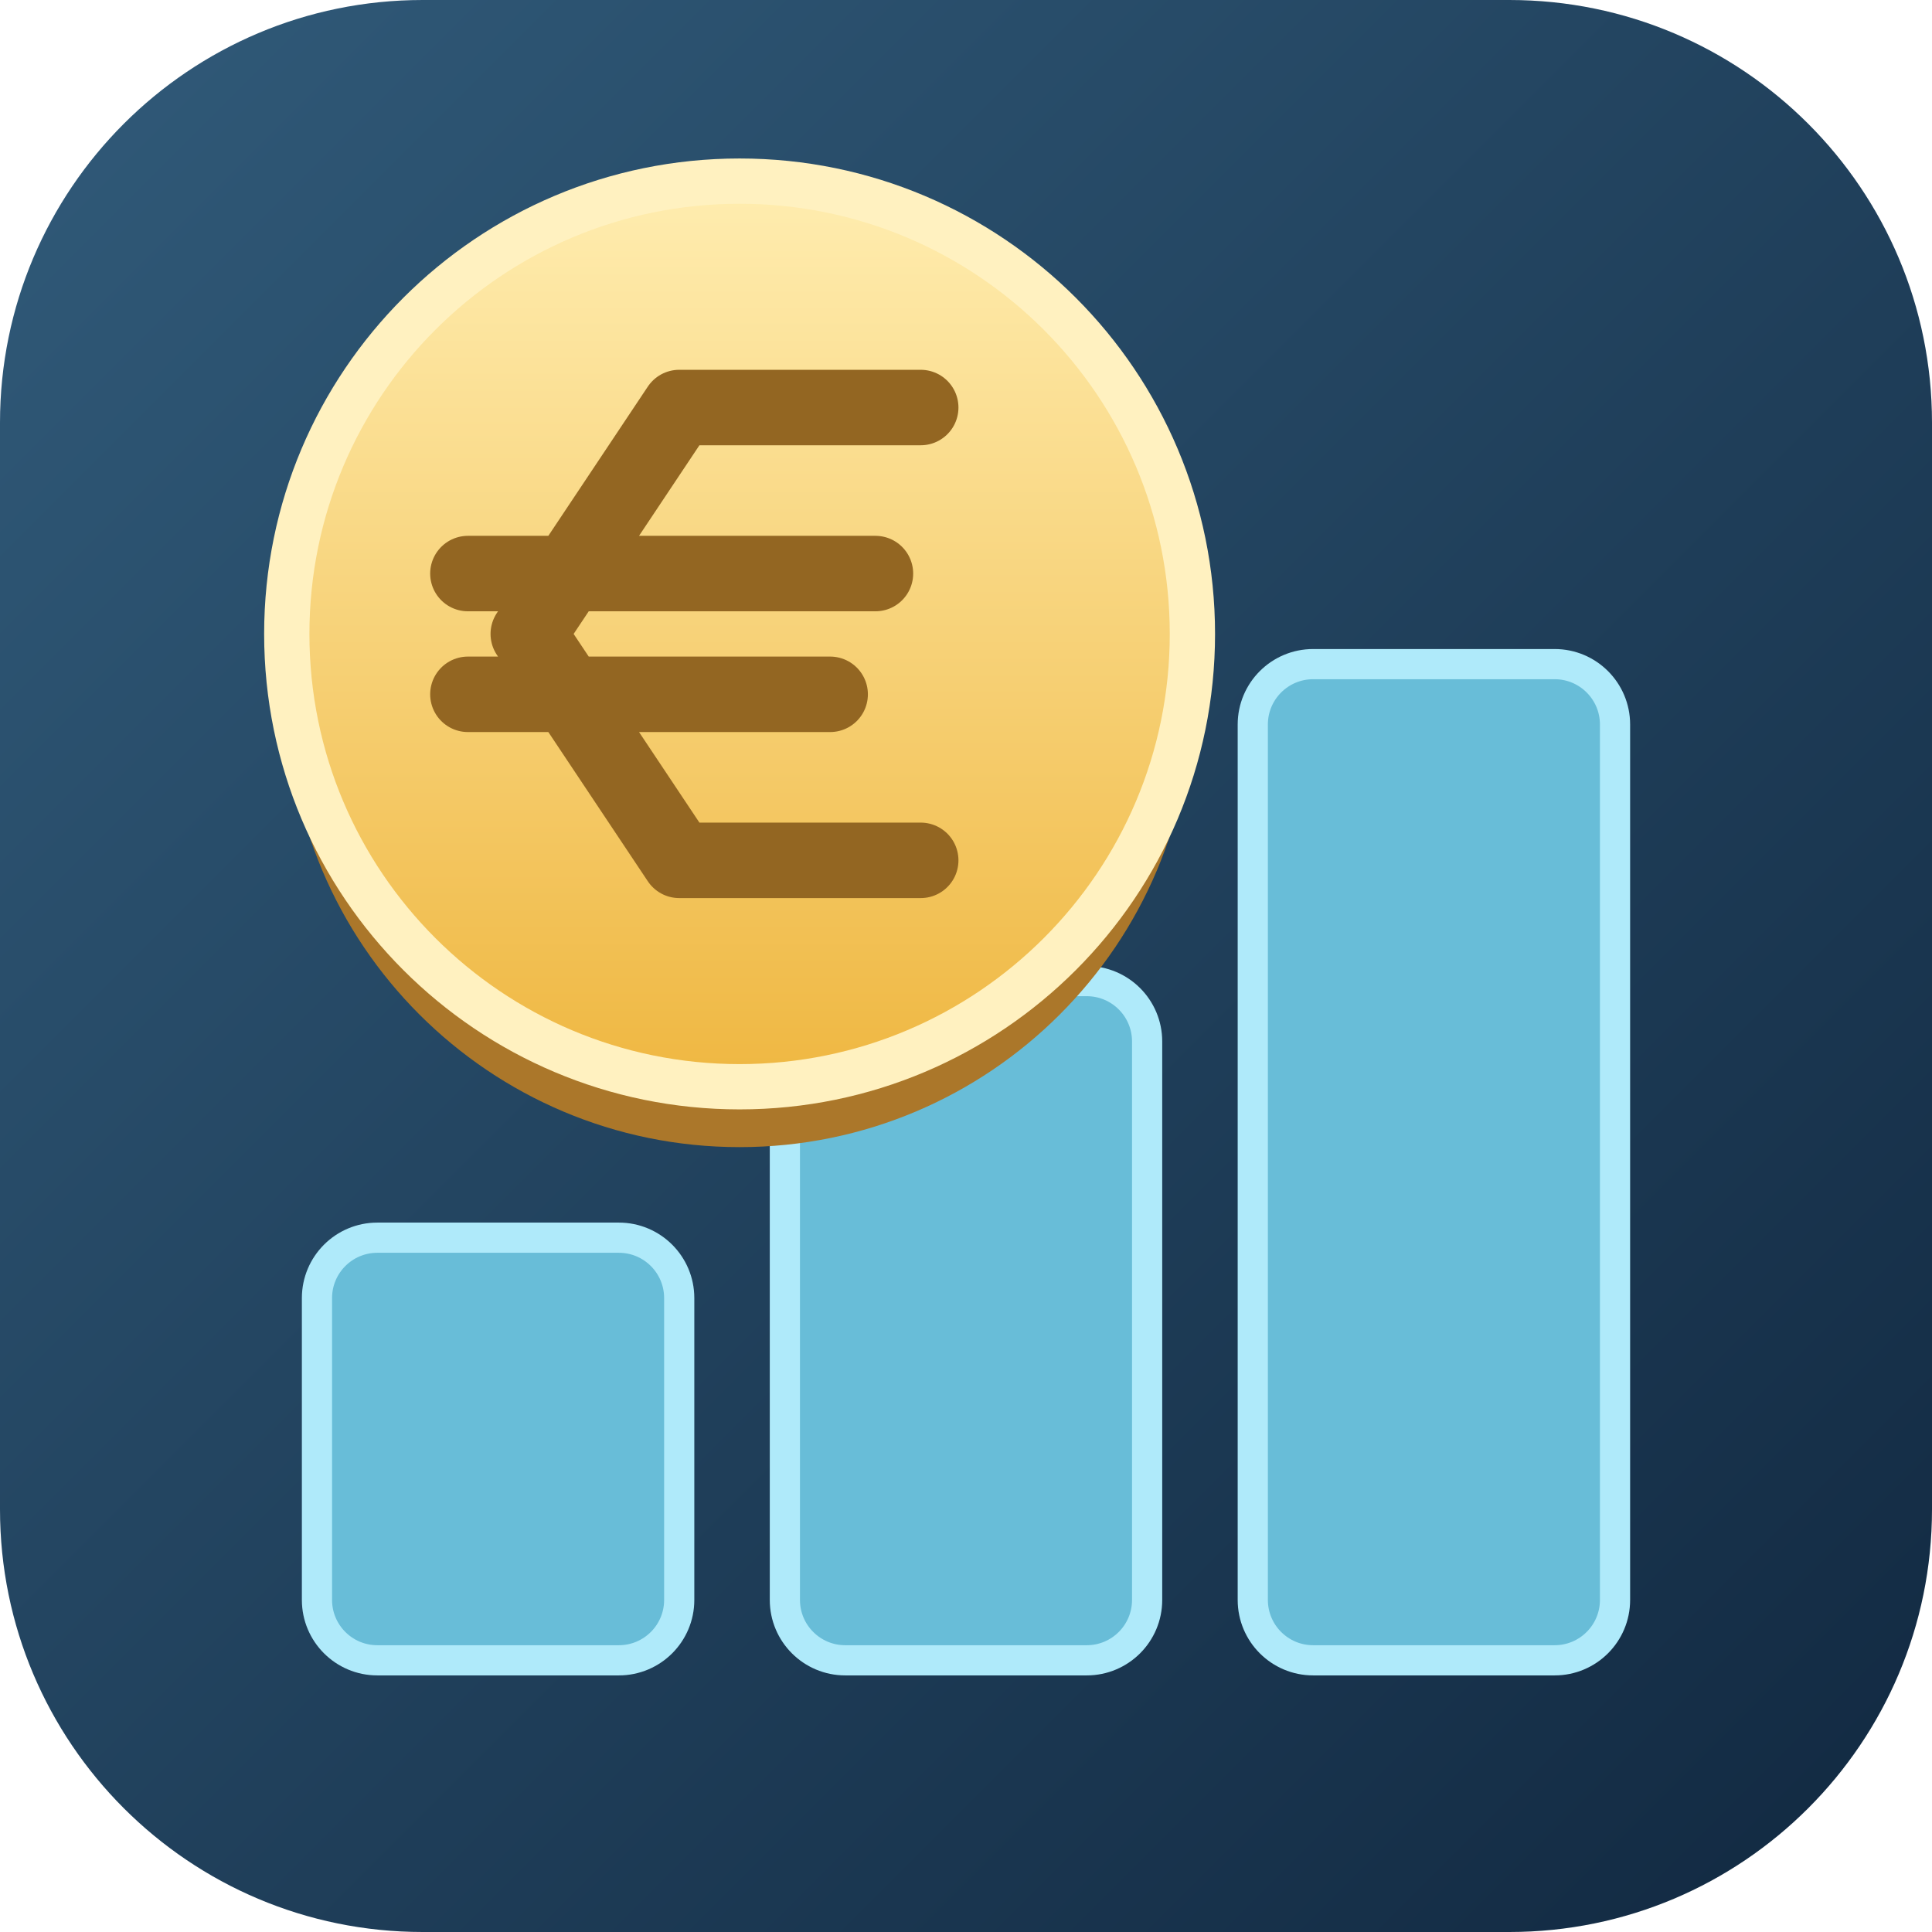
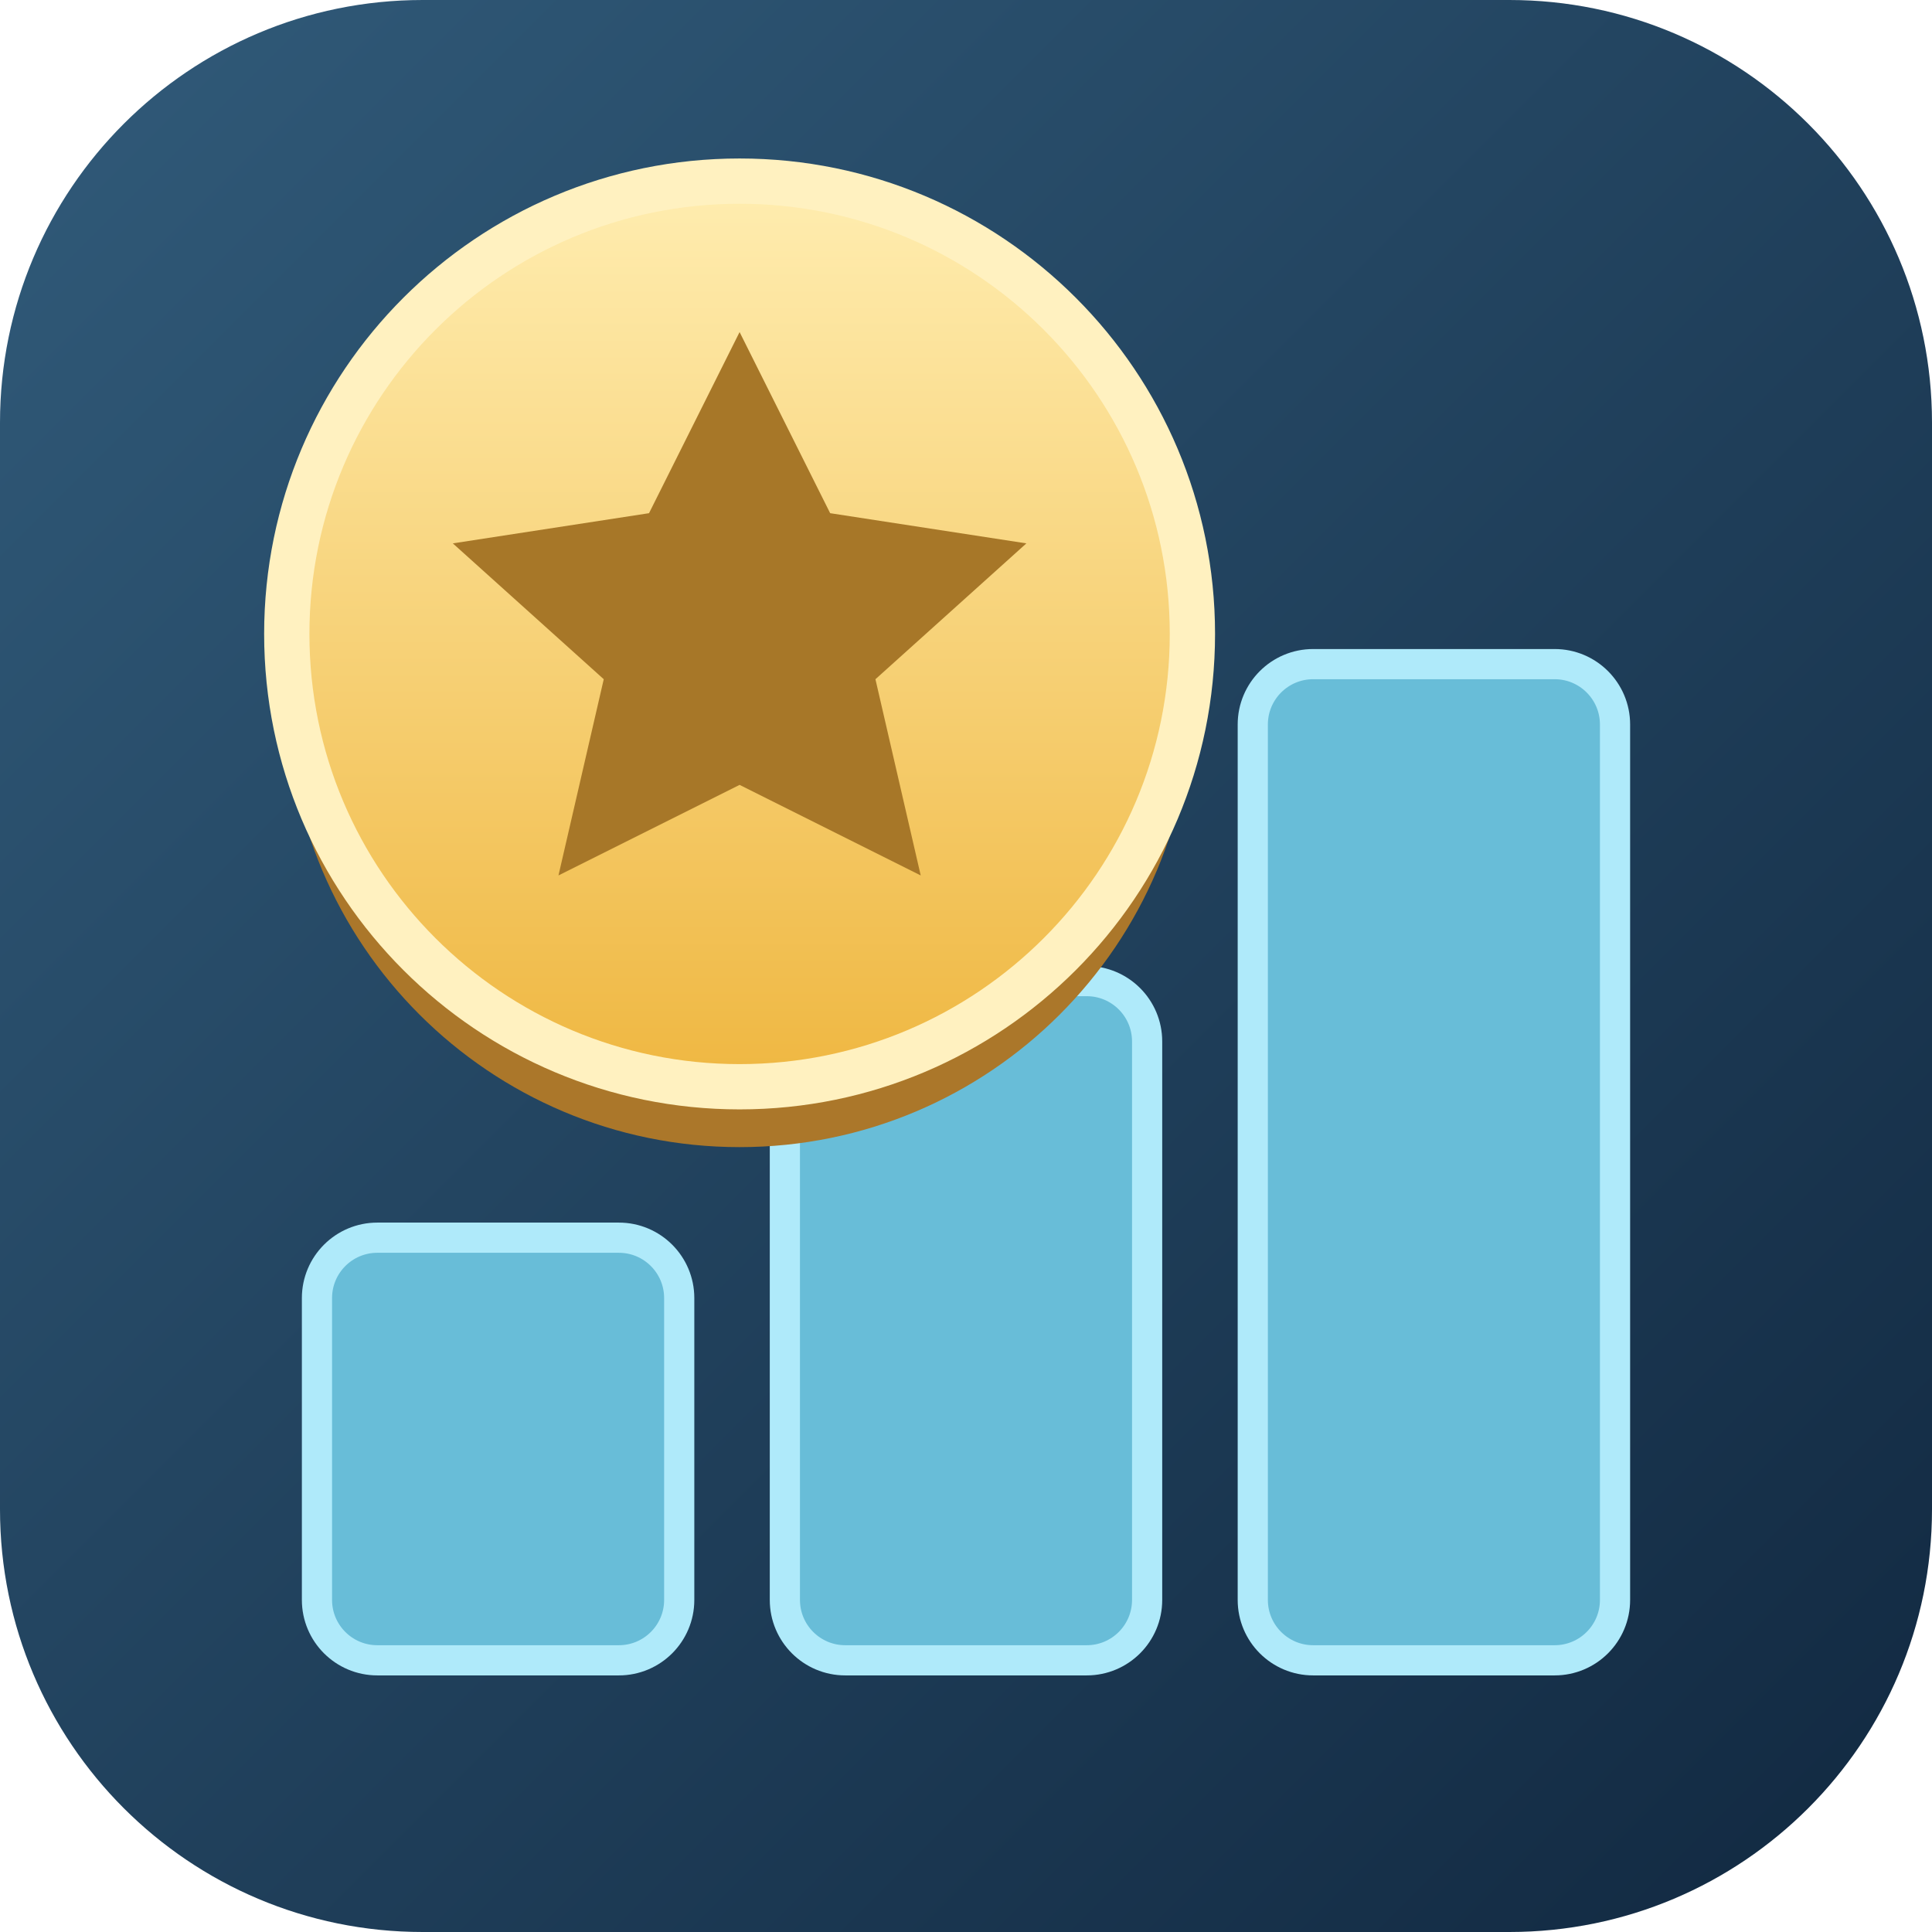
<svg xmlns="http://www.w3.org/2000/svg" viewBox="0 0 128 128">
  <defs>
    <linearGradient id="b" x2="1" y2="1">
      <stop stop-color="#315b7a" />
      <stop offset="1" stop-color="#112840" />
    </linearGradient>
    <linearGradient id="g" x2="0" y2="1">
      <stop stop-color="#ffedb0" />
      <stop offset="1" stop-color="#efb741" />
    </linearGradient>
  </defs>
  <rect width="128" height="128" rx="28" fill="url(#b)" />
  <g fill="#68bdd8" stroke="#afeafa" stroke-width="2">
    <rect x="21" y="82" width="24" height="28" rx="4" />
    <rect x="52" y="65" width="24" height="45" rx="4" />
    <rect x="83" y="44" width="24" height="66" rx="4" />
  </g>
  <circle cx="49" cy="46" r="30" fill="#ab772a" />
  <circle cx="49" cy="42" r="30" fill="url(#g)" stroke="#fff1c0" stroke-width="3" />
-   <path d="M61 27H45L35 42l10 15h16M31 38h27M31 46h24" fill="none" stroke="#936622" stroke-width="5" stroke-linecap="round" stroke-linejoin="round" />
+   <path d="m49 22 6 12 13 2-10 9 3 13-12-6-12 6 3-13-10-9 13-2Z" fill="#a77728" />
</svg>
